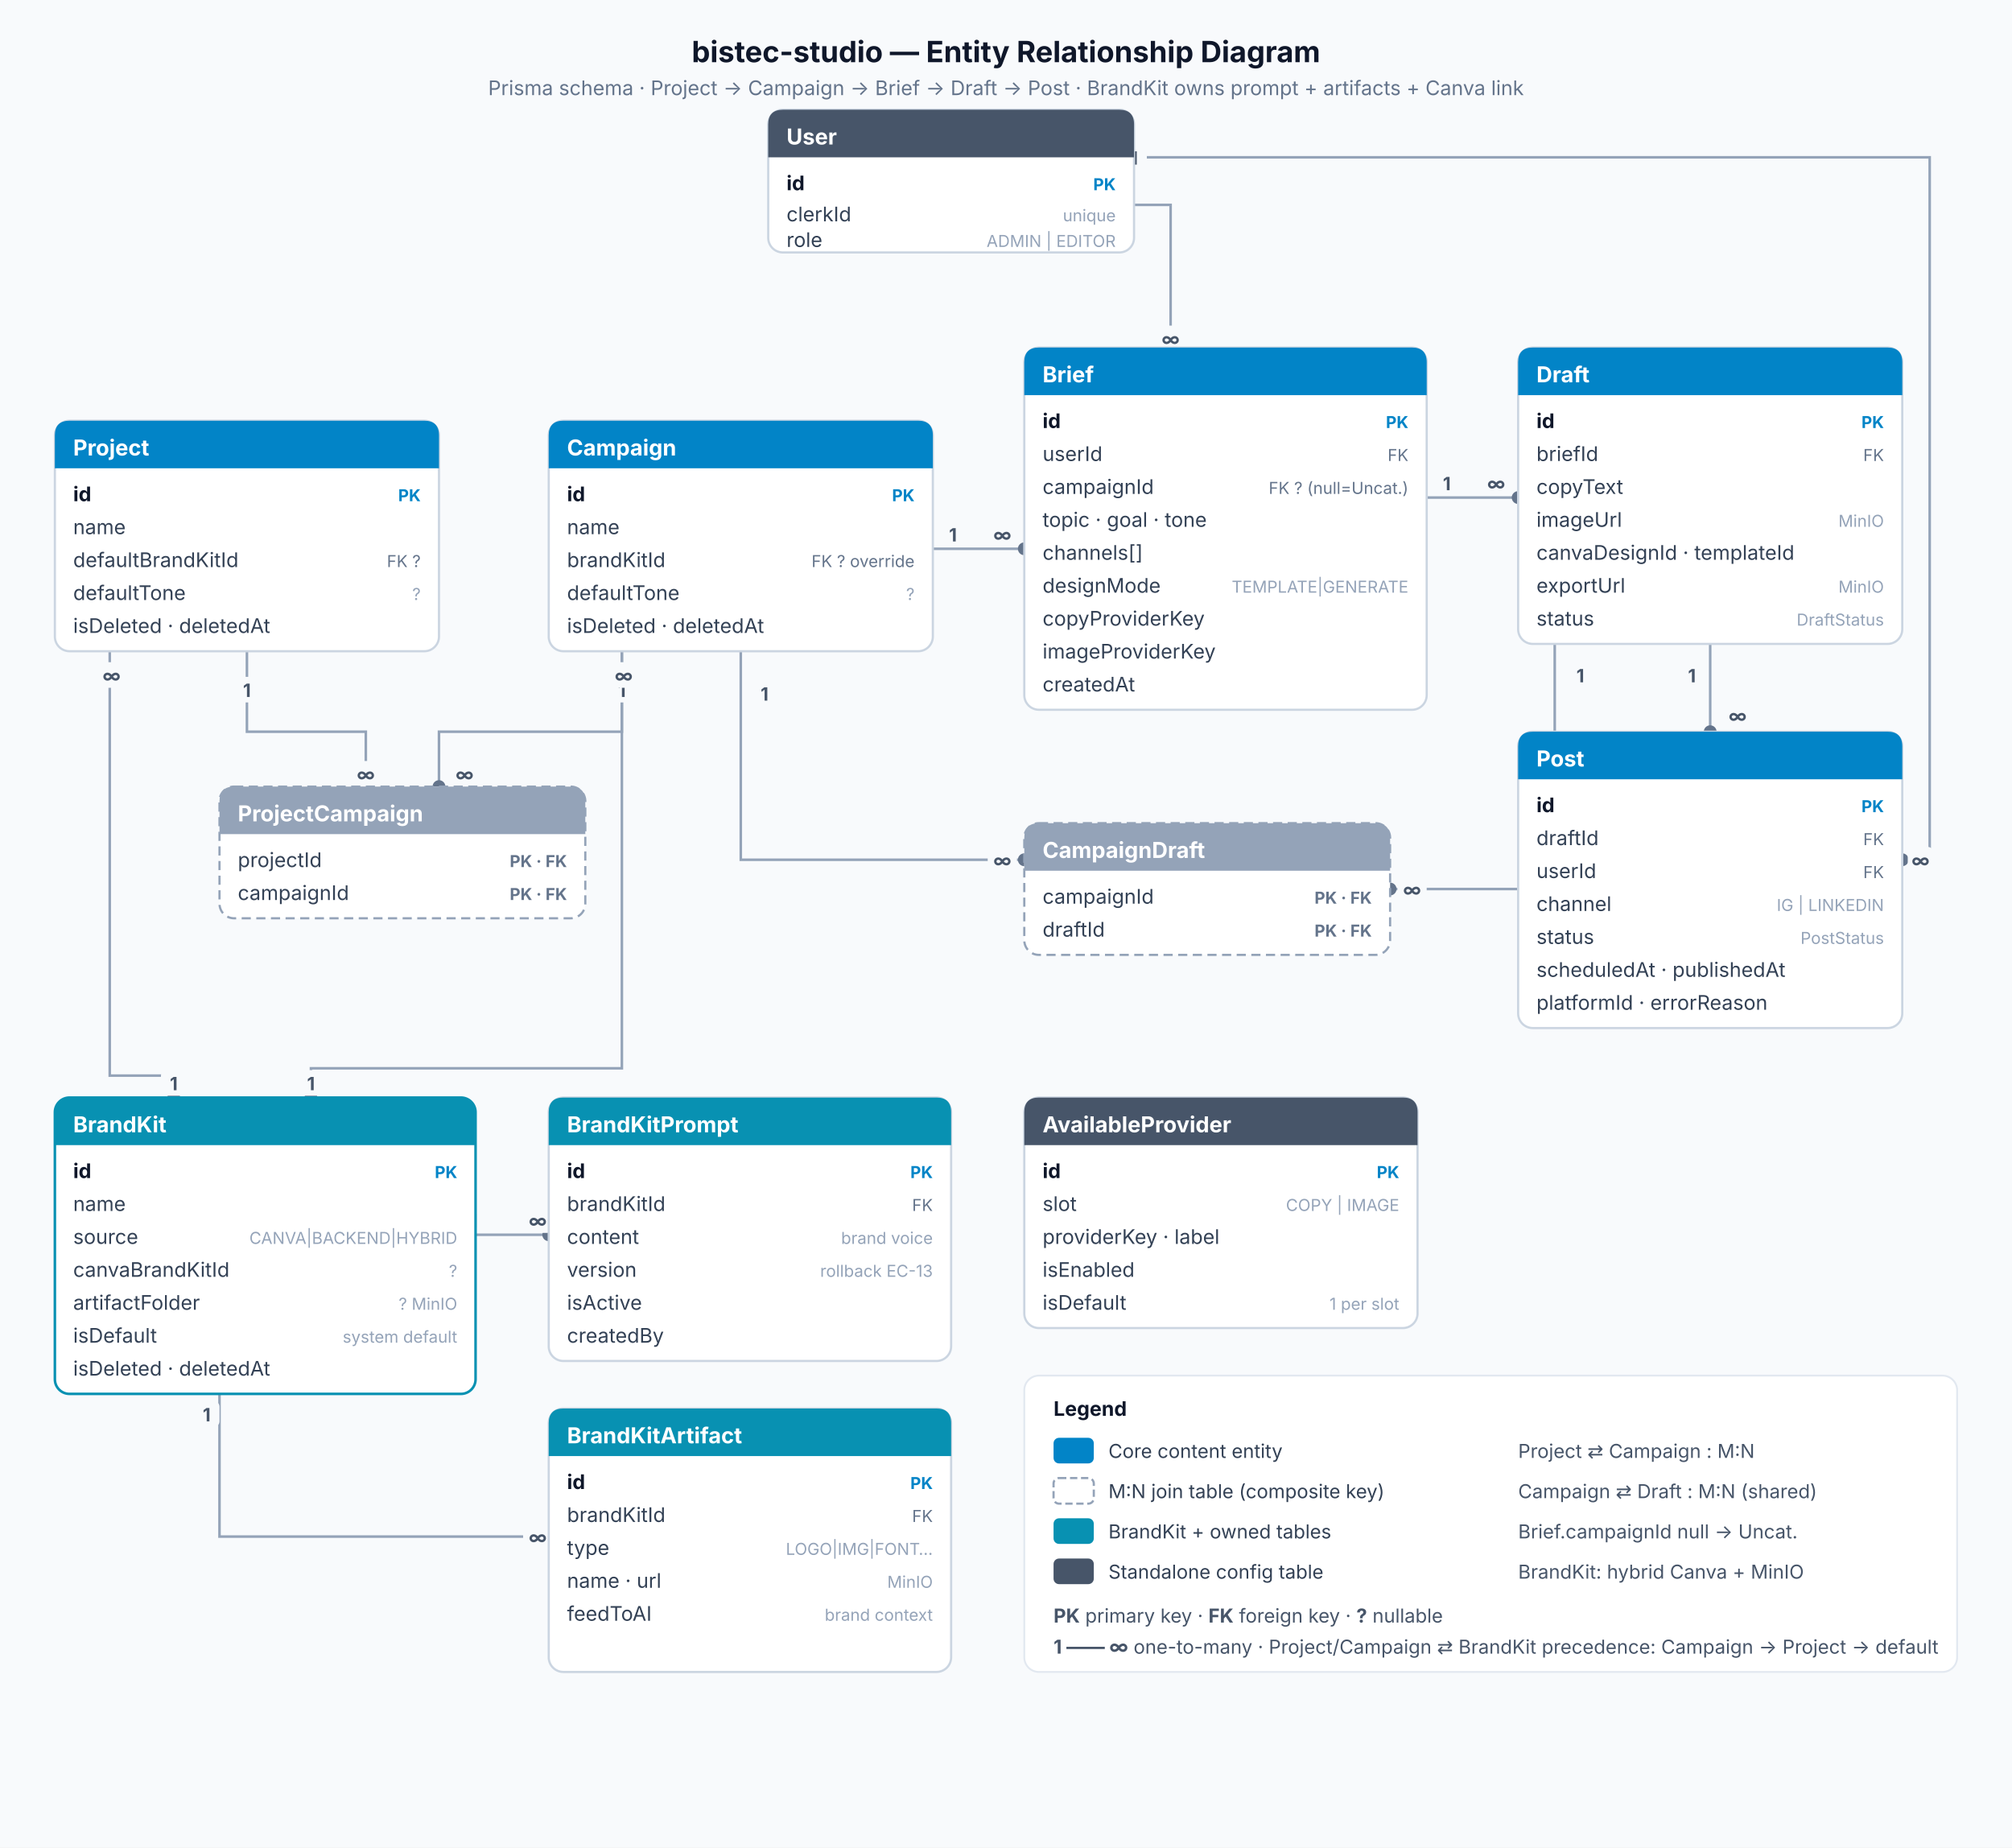
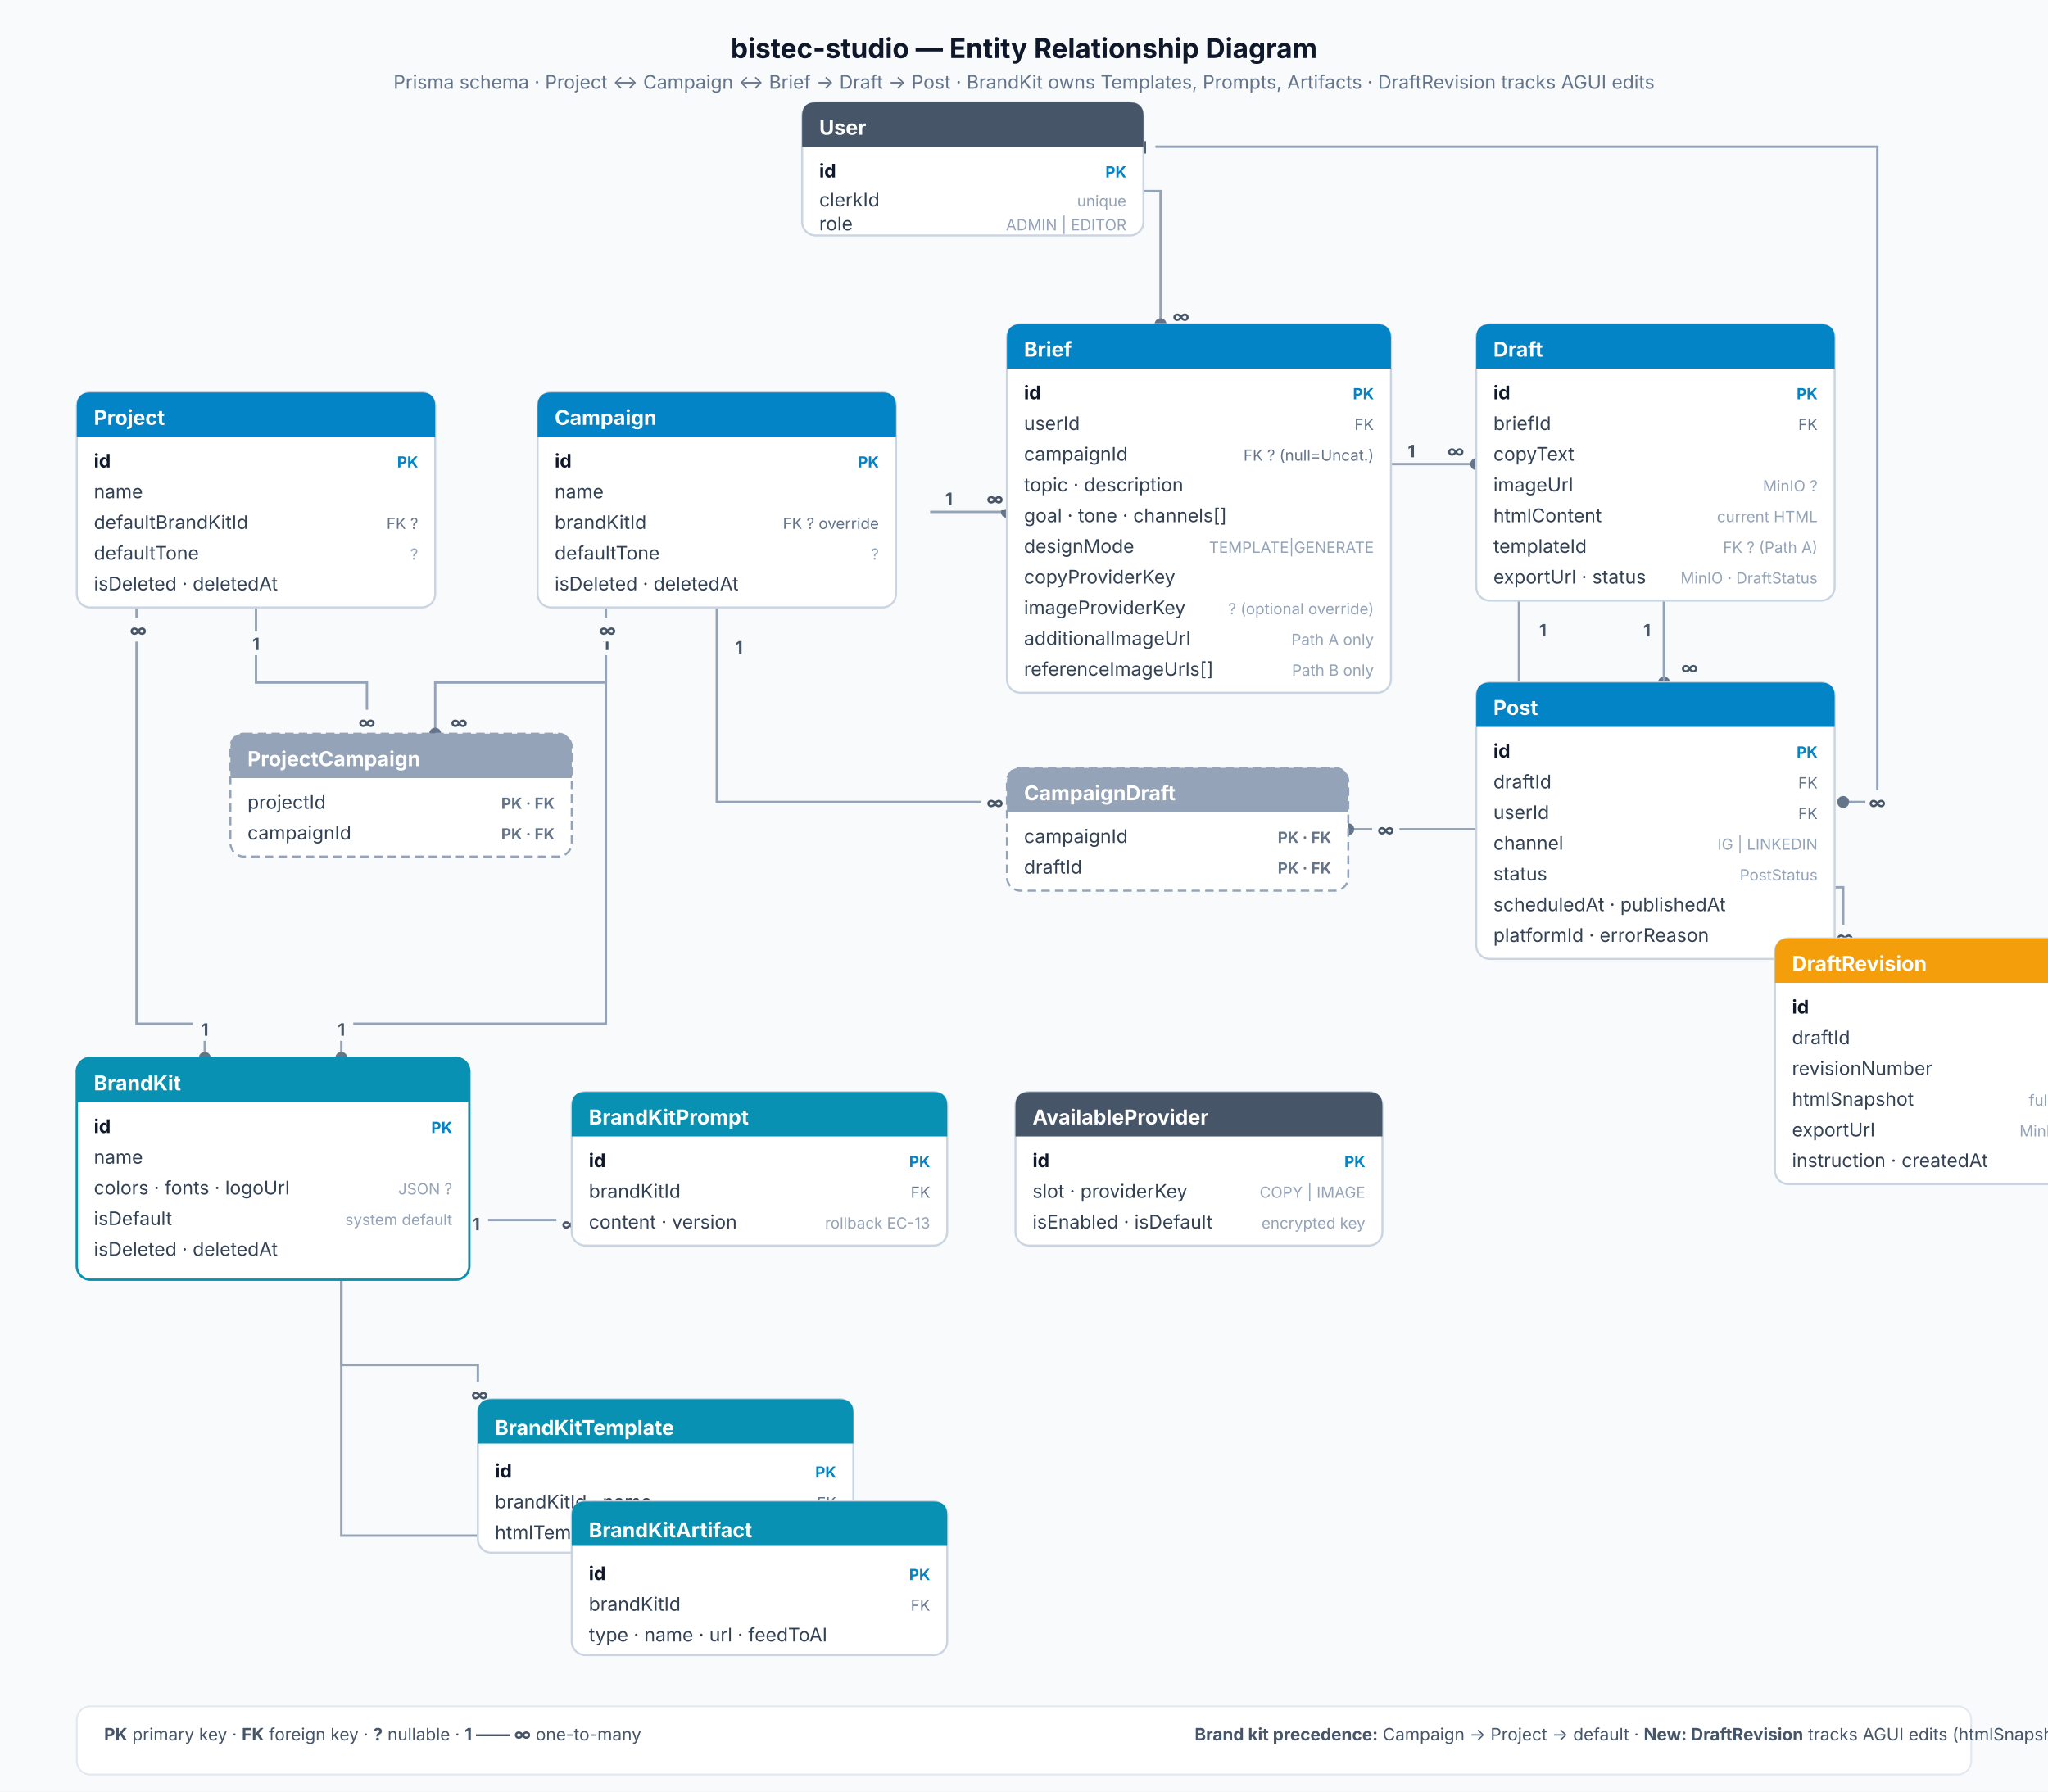
- <svg xmlns="http://www.w3.org/2000/svg" viewBox="0 0 1100 1010" role="img" font-family="Inter, system-ui, -apple-system, sans-serif">
+ <svg xmlns="http://www.w3.org/2000/svg" viewBox="0 0 1200 1050" role="img" font-family="Inter, system-ui, -apple-system, sans-serif">
  <defs>
    <marker id="dot" markerWidth="7" markerHeight="7" refX="3.5" refY="3.5">
      <circle cx="3.5" cy="3.5" r="2.5" fill="#64748b" />
    </marker>
  </defs>
-   <rect width="1100" height="1010" fill="#f8fafc" />
-   <text x="550" y="34" text-anchor="middle" font-size="16" font-weight="700" fill="#0f172a">bistec-studio — Entity Relationship Diagram</text>
-   <text x="550" y="52" text-anchor="middle" font-size="11" fill="#64748b">Prisma schema · Project → Campaign → Brief → Draft → Post · BrandKit owns prompt + artifacts + Canva link</text>
+   <rect width="1200" height="1050" fill="#f8fafc" />
+   <text x="600" y="34" text-anchor="middle" font-size="16" font-weight="700" fill="#0f172a">bistec-studio — Entity Relationship Diagram</text>
+   <text x="600" y="52" text-anchor="middle" font-size="11" fill="#64748b">Prisma schema · Project ↔ Campaign ↔ Brief → Draft → Post · BrandKit owns Templates, Prompts, Artifacts · DraftRevision tracks AGUI edits</text>
  <g stroke="#94a3b8" stroke-width="1.4" fill="none">
-     <path d="M560,112 L640,112 L640,190" marker-end="url(#dot)" />
-     <path d="M620,86 L1055,86 L1055,470 L1040,470" marker-end="url(#dot)" />
-     <path d="M135,356 L135,400 L200,400 L200,430" marker-end="url(#dot)" />
-     <path d="M340,356 L340,400 L240,400 L240,430" marker-end="url(#dot)" />
-     <path d="M510,300 L560,300" marker-end="url(#dot)" />
-     <path d="M780,272 L830,272" marker-end="url(#dot)" />
-     <path d="M935,352 L935,400" marker-end="url(#dot)" />
-     <path d="M405,356 L405,470 L560,470" marker-end="url(#dot)" />
-     <path d="M850,352 L850,486 L760,486" marker-end="url(#dot)" />
-     <path d="M60,356 L60,588 L95,588 L95,600" marker-end="url(#dot)" />
-     <path d="M340,356 L340,584 L170,584 L170,600" marker-end="url(#dot)" />
-     <path d="M260,675 L300,675" marker-end="url(#dot)" />
-     <path d="M120,762 L120,840 L300,840" marker-end="url(#dot)" />
+     <path d="M610,112 L680,112 L680,190" marker-end="url(#dot)" />
+     <path d="M670,86 L1100,86 L1100,470 L1080,470" marker-end="url(#dot)" />
+     <path d="M150,356 L150,400 L215,400 L215,430" marker-end="url(#dot)" />
+     <path d="M355,356 L355,400 L255,400 L255,430" marker-end="url(#dot)" />
+     <path d="M545,300 L590,300" marker-end="url(#dot)" />
+     <path d="M815,272 L865,272" marker-end="url(#dot)" />
+     <path d="M975,352 L975,400" marker-end="url(#dot)" />
+     <path d="M975,352 L975,520 L1080,520 L1080,550" marker-end="url(#dot)" />
+     <path d="M420,356 L420,470 L590,470" marker-end="url(#dot)" />
+     <path d="M890,352 L890,486 L790,486" marker-end="url(#dot)" />
+     <path d="M80,356 L80,600 L120,600 L120,620" marker-end="url(#dot)" />
+     <path d="M355,356 L355,600 L200,600 L200,620" marker-end="url(#dot)" />
+     <path d="M200,740 L200,800 L280,800 L280,820" marker-end="url(#dot)" />
+     <path d="M280,715 L340,715" marker-end="url(#dot)" />
+     <path d="M200,740 L200,900 L340,900" marker-end="url(#dot)" />
  </g>
  <g font-size="10" font-weight="700" fill="#475569" text-anchor="middle">
-     <rect x="551" y="104" width="14" height="14" rx="3" fill="#f8fafc" />
-     <text x="558" y="115">1</text>
-     <rect x="633" y="178" width="14" height="14" rx="3" fill="#f8fafc" />
-     <text x="640" y="189">∞</text>
-     <rect x="613" y="79" width="14" height="14" rx="3" fill="#f8fafc" />
-     <text x="620" y="90">1</text>
-     <rect x="1043" y="463" width="14" height="14" rx="3" fill="#f8fafc" />
-     <text x="1050" y="474">∞</text>
-     <rect x="128" y="370" width="14" height="14" rx="3" fill="#f8fafc" />
-     <text x="135" y="381">1</text>
-     <rect x="333" y="370" width="14" height="14" rx="3" fill="#f8fafc" />
-     <text x="340" y="381">1</text>
-     <rect x="193" y="416" width="14" height="14" rx="3" fill="#f8fafc" />
-     <text x="200" y="427">∞</text>
-     <rect x="247" y="416" width="14" height="14" rx="3" fill="#f8fafc" />
-     <text x="254" y="427">∞</text>
-     <rect x="514" y="285" width="14" height="14" rx="3" fill="#f8fafc" />
-     <text x="521" y="296">1</text>
-     <rect x="540" y="285" width="16" height="14" rx="3" fill="#f8fafc" />
-     <text x="548" y="296">∞</text>
-     <rect x="784" y="257" width="14" height="14" rx="3" fill="#f8fafc" />
-     <text x="791" y="268">1</text>
-     <rect x="810" y="257" width="16" height="14" rx="3" fill="#f8fafc" />
-     <text x="818" y="268">∞</text>
-     <rect x="918" y="362" width="14" height="14" rx="3" fill="#f8fafc" />
-     <text x="925" y="373">1</text>
-     <rect x="942" y="384" width="16" height="14" rx="3" fill="#f8fafc" />
-     <text x="950" y="395">∞</text>
-     <rect x="411" y="372" width="14" height="14" rx="3" fill="#f8fafc" />
-     <text x="418" y="383">1</text>
-     <rect x="540" y="463" width="16" height="14" rx="3" fill="#f8fafc" />
-     <text x="548" y="474">∞</text>
-     <rect x="857" y="362" width="14" height="14" rx="3" fill="#f8fafc" />
-     <text x="864" y="373">1</text>
-     <rect x="764" y="479" width="16" height="14" rx="3" fill="#f8fafc" />
-     <text x="772" y="490">∞</text>
-     <rect x="53" y="362" width="16" height="14" rx="3" fill="#f8fafc" />
-     <text x="61" y="373">∞</text>
-     <rect x="88" y="585" width="14" height="14" rx="3" fill="#f8fafc" />
-     <text x="95" y="596">1</text>
-     <rect x="333" y="362" width="16" height="14" rx="3" fill="#f8fafc" />
-     <text x="341" y="373">∞</text>
-     <rect x="163" y="585" width="14" height="14" rx="3" fill="#f8fafc" />
-     <text x="170" y="596">1</text>
-     <rect x="252" y="660" width="14" height="14" rx="3" fill="#f8fafc" />
-     <text x="259" y="671">1</text>
-     <rect x="286" y="660" width="16" height="14" rx="3" fill="#f8fafc" />
-     <text x="294" y="671">∞</text>
-     <rect x="106" y="766" width="14" height="14" rx="3" fill="#f8fafc" />
-     <text x="113" y="777">1</text>
-     <rect x="286" y="833" width="16" height="14" rx="3" fill="#f8fafc" />
-     <text x="294" y="844">∞</text>
-   </g>
-   <g>
-     <rect x="420" y="60" width="200" height="78" rx="8" fill="#fff" stroke="#cbd5e1" stroke-width="1.2" />
-     <path d="M420,68 Q420,60 428,60 L612,60 Q620,60 620,68 L620,86 L420,86 Z" fill="#475569" />
-     <text x="430" y="79" font-size="12" font-weight="700" fill="#fff">User</text>
-     <text x="430" y="104" font-size="11" font-weight="700" fill="#0f172a">id</text>
-     <text x="610" y="104" text-anchor="end" font-size="9" font-weight="700" fill="#0284c7">PK</text>
-     <text x="430" y="121" font-size="11" fill="#334155">clerkId</text>
-     <text x="610" y="121" text-anchor="end" font-size="9" fill="#94a3b8">unique</text>
-     <text x="430" y="135" font-size="11" fill="#334155">role</text>
-     <text x="610" y="135" text-anchor="end" font-size="9" fill="#94a3b8">ADMIN | EDITOR</text>
-   </g>
-   <g>
-     <rect x="30" y="230" width="210" height="126" rx="8" fill="#fff" stroke="#cbd5e1" stroke-width="1.2" />
-     <path d="M30,238 Q30,230 38,230 L232,230 Q240,230 240,238 L240,256 L30,256 Z" fill="#0284c7" />
-     <text x="40" y="249" font-size="12" font-weight="700" fill="#fff">Project</text>
-     <text x="40" y="274" font-size="11" font-weight="700" fill="#0f172a">id</text>
-     <text x="230" y="274" text-anchor="end" font-size="9" font-weight="700" fill="#0284c7">PK</text>
-     <text x="40" y="292" font-size="11" fill="#334155">name</text>
-     <text x="40" y="310" font-size="11" fill="#334155">defaultBrandKitId</text>
-     <text x="230" y="310" text-anchor="end" font-size="9" fill="#64748b">FK ?</text>
-     <text x="40" y="328" font-size="11" fill="#334155">defaultTone</text>
-     <text x="230" y="328" text-anchor="end" font-size="9" fill="#94a3b8">?</text>
-     <text x="40" y="346" font-size="11" fill="#334155">isDeleted · deletedAt</text>
-   </g>
-   <g>
-     <rect x="300" y="230" width="210" height="126" rx="8" fill="#fff" stroke="#cbd5e1" stroke-width="1.2" />
-     <path d="M300,238 Q300,230 308,230 L502,230 Q510,230 510,238 L510,256 L300,256 Z" fill="#0284c7" />
-     <text x="310" y="249" font-size="12" font-weight="700" fill="#fff">Campaign</text>
-     <text x="310" y="274" font-size="11" font-weight="700" fill="#0f172a">id</text>
-     <text x="500" y="274" text-anchor="end" font-size="9" font-weight="700" fill="#0284c7">PK</text>
-     <text x="310" y="292" font-size="11" fill="#334155">name</text>
-     <text x="310" y="310" font-size="11" fill="#334155">brandKitId</text>
-     <text x="500" y="310" text-anchor="end" font-size="9" fill="#64748b">FK ? override</text>
-     <text x="310" y="328" font-size="11" fill="#334155">defaultTone</text>
-     <text x="500" y="328" text-anchor="end" font-size="9" fill="#94a3b8">?</text>
-     <text x="310" y="346" font-size="11" fill="#334155">isDeleted · deletedAt</text>
-   </g>
-   <g>
-     <rect x="560" y="190" width="220" height="198" rx="8" fill="#fff" stroke="#cbd5e1" stroke-width="1.2" />
-     <path d="M560,198 Q560,190 568,190 L772,190 Q780,190 780,198 L780,216 L560,216 Z" fill="#0284c7" />
-     <text x="570" y="209" font-size="12" font-weight="700" fill="#fff">Brief</text>
-     <text x="570" y="234" font-size="11" font-weight="700" fill="#0f172a">id</text>
-     <text x="770" y="234" text-anchor="end" font-size="9" font-weight="700" fill="#0284c7">PK</text>
-     <text x="570" y="252" font-size="11" fill="#334155">userId</text>
-     <text x="770" y="252" text-anchor="end" font-size="9" fill="#64748b">FK</text>
-     <text x="570" y="270" font-size="11" fill="#334155">campaignId</text>
-     <text x="770" y="270" text-anchor="end" font-size="9" fill="#64748b">FK ? (null=Uncat.)</text>
-     <text x="570" y="288" font-size="11" fill="#334155">topic · goal · tone</text>
-     <text x="570" y="306" font-size="11" fill="#334155">channels[]</text>
-     <text x="570" y="324" font-size="11" fill="#334155">designMode</text>
-     <text x="770" y="324" text-anchor="end" font-size="9" fill="#94a3b8">TEMPLATE|GENERATE</text>
-     <text x="570" y="342" font-size="11" fill="#334155">copyProviderKey</text>
-     <text x="570" y="360" font-size="11" fill="#334155">imageProviderKey</text>
-     <text x="570" y="378" font-size="11" fill="#334155">createdAt</text>
-   </g>
-   <g>
-     <rect x="830" y="190" width="210" height="162" rx="8" fill="#fff" stroke="#cbd5e1" stroke-width="1.2" />
-     <path d="M830,198 Q830,190 838,190 L1032,190 Q1040,190 1040,198 L1040,216 L830,216 Z" fill="#0284c7" />
-     <text x="840" y="209" font-size="12" font-weight="700" fill="#fff">Draft</text>
-     <text x="840" y="234" font-size="11" font-weight="700" fill="#0f172a">id</text>
-     <text x="1030" y="234" text-anchor="end" font-size="9" font-weight="700" fill="#0284c7">PK</text>
-     <text x="840" y="252" font-size="11" fill="#334155">briefId</text>
-     <text x="1030" y="252" text-anchor="end" font-size="9" fill="#64748b">FK</text>
-     <text x="840" y="270" font-size="11" fill="#334155">copyText</text>
-     <text x="840" y="288" font-size="11" fill="#334155">imageUrl</text>
-     <text x="1030" y="288" text-anchor="end" font-size="9" fill="#94a3b8">MinIO</text>
-     <text x="840" y="306" font-size="11" fill="#334155">canvaDesignId · templateId</text>
-     <text x="840" y="324" font-size="11" fill="#334155">exportUrl</text>
-     <text x="1030" y="324" text-anchor="end" font-size="9" fill="#94a3b8">MinIO</text>
-     <text x="840" y="342" font-size="11" fill="#334155">status</text>
-     <text x="1030" y="342" text-anchor="end" font-size="9" fill="#94a3b8">DraftStatus</text>
-   </g>
-   <g>
-     <rect x="830" y="400" width="210" height="162" rx="8" fill="#fff" stroke="#cbd5e1" stroke-width="1.2" />
-     <path d="M830,408 Q830,400 838,400 L1032,400 Q1040,400 1040,408 L1040,426 L830,426 Z" fill="#0284c7" />
-     <text x="840" y="419" font-size="12" font-weight="700" fill="#fff">Post</text>
-     <text x="840" y="444" font-size="11" font-weight="700" fill="#0f172a">id</text>
-     <text x="1030" y="444" text-anchor="end" font-size="9" font-weight="700" fill="#0284c7">PK</text>
-     <text x="840" y="462" font-size="11" fill="#334155">draftId</text>
-     <text x="1030" y="462" text-anchor="end" font-size="9" fill="#64748b">FK</text>
-     <text x="840" y="480" font-size="11" fill="#334155">userId</text>
-     <text x="1030" y="480" text-anchor="end" font-size="9" fill="#64748b">FK</text>
-     <text x="840" y="498" font-size="11" fill="#334155">channel</text>
-     <text x="1030" y="498" text-anchor="end" font-size="9" fill="#94a3b8">IG | LINKEDIN</text>
-     <text x="840" y="516" font-size="11" fill="#334155">status</text>
-     <text x="1030" y="516" text-anchor="end" font-size="9" fill="#94a3b8">PostStatus</text>
-     <text x="840" y="534" font-size="11" fill="#334155">scheduledAt · publishedAt</text>
-     <text x="840" y="552" font-size="11" fill="#334155">platformId · errorReason</text>
-   </g>
-   <g>
-     <rect x="120" y="430" width="200" height="72" rx="8" fill="#fff" stroke="#94a3b8" stroke-width="1.2" stroke-dasharray="5,3" />
-     <path d="M120,438 Q120,430 128,430 L312,430 Q320,430 320,438 L320,456 L120,456 Z" fill="#94a3b8" />
-     <text x="130" y="449" font-size="12" font-weight="700" fill="#fff">ProjectCampaign</text>
-     <text x="130" y="474" font-size="11" fill="#334155">projectId</text>
-     <text x="310" y="474" text-anchor="end" font-size="9" font-weight="700" fill="#64748b">PK · FK</text>
-     <text x="130" y="492" font-size="11" fill="#334155">campaignId</text>
-     <text x="310" y="492" text-anchor="end" font-size="9" font-weight="700" fill="#64748b">PK · FK</text>
-   </g>
-   <g>
-     <rect x="560" y="450" width="200" height="72" rx="8" fill="#fff" stroke="#94a3b8" stroke-width="1.2" stroke-dasharray="5,3" />
-     <path d="M560,458 Q560,450 568,450 L752,450 Q760,450 760,458 L760,476 L560,476 Z" fill="#94a3b8" />
-     <text x="570" y="469" font-size="12" font-weight="700" fill="#fff">CampaignDraft</text>
-     <text x="570" y="494" font-size="11" fill="#334155">campaignId</text>
-     <text x="750" y="494" text-anchor="end" font-size="9" font-weight="700" fill="#64748b">PK · FK</text>
-     <text x="570" y="512" font-size="11" fill="#334155">draftId</text>
-     <text x="750" y="512" text-anchor="end" font-size="9" font-weight="700" fill="#64748b">PK · FK</text>
-   </g>
-   <g>
-     <rect x="30" y="600" width="230" height="162" rx="8" fill="#fff" stroke="#0891b2" stroke-width="1.4" />
-     <path d="M30,608 Q30,600 38,600 L252,600 Q260,600 260,608 L260,626 L30,626 Z" fill="#0891b2" />
-     <text x="40" y="619" font-size="12" font-weight="700" fill="#fff">BrandKit</text>
-     <text x="40" y="644" font-size="11" font-weight="700" fill="#0f172a">id</text>
-     <text x="250" y="644" text-anchor="end" font-size="9" font-weight="700" fill="#0284c7">PK</text>
-     <text x="40" y="662" font-size="11" fill="#334155">name</text>
-     <text x="40" y="680" font-size="11" fill="#334155">source</text>
-     <text x="250" y="680" text-anchor="end" font-size="9" fill="#94a3b8">CANVA|BACKEND|HYBRID</text>
-     <text x="40" y="698" font-size="11" fill="#334155">canvaBrandKitId</text>
-     <text x="250" y="698" text-anchor="end" font-size="9" fill="#94a3b8">?</text>
-     <text x="40" y="716" font-size="11" fill="#334155">artifactFolder</text>
-     <text x="250" y="716" text-anchor="end" font-size="9" fill="#94a3b8">? MinIO</text>
-     <text x="40" y="734" font-size="11" fill="#334155">isDefault</text>
-     <text x="250" y="734" text-anchor="end" font-size="9" fill="#94a3b8">system default</text>
-     <text x="40" y="752" font-size="11" fill="#334155">isDeleted · deletedAt</text>
-   </g>
-   <g>
-     <rect x="300" y="600" width="220" height="144" rx="8" fill="#fff" stroke="#cbd5e1" stroke-width="1.2" />
-     <path d="M300,608 Q300,600 308,600 L512,600 Q520,600 520,608 L520,626 L300,626 Z" fill="#0891b2" />
-     <text x="310" y="619" font-size="12" font-weight="700" fill="#fff">BrandKitPrompt</text>
-     <text x="310" y="644" font-size="11" font-weight="700" fill="#0f172a">id</text>
-     <text x="510" y="644" text-anchor="end" font-size="9" font-weight="700" fill="#0284c7">PK</text>
-     <text x="310" y="662" font-size="11" fill="#334155">brandKitId</text>
-     <text x="510" y="662" text-anchor="end" font-size="9" fill="#64748b">FK</text>
-     <text x="310" y="680" font-size="11" fill="#334155">content</text>
-     <text x="510" y="680" text-anchor="end" font-size="9" fill="#94a3b8">brand voice</text>
-     <text x="310" y="698" font-size="11" fill="#334155">version</text>
-     <text x="510" y="698" text-anchor="end" font-size="9" fill="#94a3b8">rollback EC-13</text>
-     <text x="310" y="716" font-size="11" fill="#334155">isActive</text>
-     <text x="310" y="734" font-size="11" fill="#334155">createdBy</text>
-   </g>
-   <g>
-     <rect x="300" y="770" width="220" height="144" rx="8" fill="#fff" stroke="#cbd5e1" stroke-width="1.2" />
-     <path d="M300,778 Q300,770 308,770 L512,770 Q520,770 520,778 L520,796 L300,796 Z" fill="#0891b2" />
-     <text x="310" y="789" font-size="12" font-weight="700" fill="#fff">BrandKitArtifact</text>
-     <text x="310" y="814" font-size="11" font-weight="700" fill="#0f172a">id</text>
-     <text x="510" y="814" text-anchor="end" font-size="9" font-weight="700" fill="#0284c7">PK</text>
-     <text x="310" y="832" font-size="11" fill="#334155">brandKitId</text>
-     <text x="510" y="832" text-anchor="end" font-size="9" fill="#64748b">FK</text>
-     <text x="310" y="850" font-size="11" fill="#334155">type</text>
-     <text x="510" y="850" text-anchor="end" font-size="9" fill="#94a3b8">LOGO|IMG|FONT…</text>
-     <text x="310" y="868" font-size="11" fill="#334155">name · url</text>
-     <text x="510" y="868" text-anchor="end" font-size="9" fill="#94a3b8">MinIO</text>
-     <text x="310" y="886" font-size="11" fill="#334155">feedToAI</text>
-     <text x="510" y="886" text-anchor="end" font-size="9" fill="#94a3b8">brand context</text>
-   </g>
-   <g>
-     <rect x="560" y="600" width="215" height="126" rx="8" fill="#fff" stroke="#cbd5e1" stroke-width="1.2" />
-     <path d="M560,608 Q560,600 568,600 L767,600 Q775,600 775,608 L775,626 L560,626 Z" fill="#475569" />
-     <text x="570" y="619" font-size="12" font-weight="700" fill="#fff">AvailableProvider</text>
-     <text x="570" y="644" font-size="11" font-weight="700" fill="#0f172a">id</text>
-     <text x="765" y="644" text-anchor="end" font-size="9" font-weight="700" fill="#0284c7">PK</text>
-     <text x="570" y="662" font-size="11" fill="#334155">slot</text>
-     <text x="765" y="662" text-anchor="end" font-size="9" fill="#94a3b8">COPY | IMAGE</text>
-     <text x="570" y="680" font-size="11" fill="#334155">providerKey · label</text>
-     <text x="570" y="698" font-size="11" fill="#334155">isEnabled</text>
-     <text x="570" y="716" font-size="11" fill="#334155">isDefault</text>
-     <text x="765" y="716" text-anchor="end" font-size="9" fill="#94a3b8">1 per slot</text>
-   </g>
-   <g>
-     <rect x="560" y="752" width="510" height="162" rx="8" fill="#fff" stroke="#e2e8f0" stroke-width="1" />
-     <text x="576" y="774" font-size="11" font-weight="700" fill="#0f172a">Legend</text>
-     <rect x="576" y="786" width="22" height="14" rx="3" fill="#0284c7" />
-     <text x="606" y="797" font-size="10.5" fill="#334155">Core content entity</text>
-     <rect x="576" y="808" width="22" height="14" rx="3" fill="#fff" stroke="#94a3b8" stroke-width="1.2" stroke-dasharray="4,2" />
-     <text x="606" y="819" font-size="10.5" fill="#334155">M:N join table (composite key)</text>
-     <rect x="576" y="830" width="22" height="14" rx="3" fill="#0891b2" />
-     <text x="606" y="841" font-size="10.5" fill="#334155">BrandKit + owned tables</text>
-     <rect x="576" y="852" width="22" height="14" rx="3" fill="#475569" />
-     <text x="606" y="863" font-size="10.5" fill="#334155">Standalone config table</text>
-     <text x="576" y="887" font-size="10.5" fill="#475569">
-       <tspan font-weight="700">PK</tspan> primary key · <tspan font-weight="700">FK</tspan> foreign key · <tspan font-weight="700">?</tspan> nullable</text>
-     <text x="576" y="904" font-size="10.5" fill="#475569">
-       <tspan font-weight="700">1 —— ∞</tspan> one-to-many · Project/Campaign ⇄ BrandKit precedence: Campaign → Project → default</text>
-     <text x="830" y="797" font-size="10.5" fill="#475569">Project ⇄ Campaign : M:N</text>
-     <text x="830" y="819" font-size="10.5" fill="#475569">Campaign ⇄ Draft : M:N (shared)</text>
-     <text x="830" y="841" font-size="10.5" fill="#475569">Brief.campaignId null → Uncat.</text>
-     <text x="830" y="863" font-size="10.5" fill="#475569">BrandKit: hybrid Canva + MinIO</text>
+     <rect x="603" y="104" width="14" height="14" rx="3" fill="#f8fafc" />
+     <text x="610" y="115">1</text>
+     <rect x="685" y="178" width="14" height="14" rx="3" fill="#f8fafc" />
+     <text x="692" y="189">∞</text>
+     <rect x="663" y="79" width="14" height="14" rx="3" fill="#f8fafc" />
+     <text x="670" y="90">1</text>
+     <rect x="1093" y="463" width="14" height="14" rx="3" fill="#f8fafc" />
+     <text x="1100" y="474">∞</text>
+     <rect x="143" y="370" width="14" height="14" rx="3" fill="#f8fafc" />
+     <text x="150" y="381">1</text>
+     <rect x="348" y="370" width="14" height="14" rx="3" fill="#f8fafc" />
+     <text x="355" y="381">1</text>
+     <rect x="208" y="416" width="14" height="14" rx="3" fill="#f8fafc" />
+     <text x="215" y="427">∞</text>
+     <rect x="262" y="416" width="14" height="14" rx="3" fill="#f8fafc" />
+     <text x="269" y="427">∞</text>
+     <rect x="549" y="285" width="14" height="14" rx="3" fill="#f8fafc" />
+     <text x="556" y="296">1</text>
+     <rect x="575" y="285" width="16" height="14" rx="3" fill="#f8fafc" />
+     <text x="583" y="296">∞</text>
+     <rect x="820" y="257" width="14" height="14" rx="3" fill="#f8fafc" />
+     <text x="827" y="268">1</text>
+     <rect x="845" y="257" width="16" height="14" rx="3" fill="#f8fafc" />
+     <text x="853" y="268">∞</text>
+     <rect x="958" y="362" width="14" height="14" rx="3" fill="#f8fafc" />
+     <text x="965" y="373">1</text>
+     <rect x="982" y="384" width="16" height="14" rx="3" fill="#f8fafc" />
+     <text x="990" y="395">∞</text>
+     <rect x="426" y="372" width="14" height="14" rx="3" fill="#f8fafc" />
+     <text x="433" y="383">1</text>
+     <rect x="575" y="463" width="16" height="14" rx="3" fill="#f8fafc" />
+     <text x="583" y="474">∞</text>
+     <rect x="897" y="362" width="14" height="14" rx="3" fill="#f8fafc" />
+     <text x="904" y="373">1</text>
+     <rect x="804" y="479" width="16" height="14" rx="3" fill="#f8fafc" />
+     <text x="812" y="490">∞</text>
+     <rect x="968" y="484" width="14" height="14" rx="3" fill="#f8fafc" />
+     <text x="975" y="495">1</text>
+     <rect x="1073" y="542" width="16" height="14" rx="3" fill="#f8fafc" />
+     <text x="1081" y="553">∞</text>
+     <rect x="73" y="362" width="16" height="14" rx="3" fill="#f8fafc" />
+     <text x="81" y="373">∞</text>
+     <rect x="113" y="596" width="14" height="14" rx="3" fill="#f8fafc" />
+     <text x="120" y="607">1</text>
+     <rect x="348" y="362" width="16" height="14" rx="3" fill="#f8fafc" />
+     <text x="356" y="373">∞</text>
+     <rect x="193" y="596" width="14" height="14" rx="3" fill="#f8fafc" />
+     <text x="200" y="607">1</text>
+     <rect x="193" y="735" width="14" height="14" rx="3" fill="#f8fafc" />
+     <text x="200" y="746">1</text>
+     <rect x="273" y="810" width="16" height="14" rx="3" fill="#f8fafc" />
+     <text x="281" y="821">∞</text>
+     <rect x="272" y="710" width="14" height="14" rx="3" fill="#f8fafc" />
+     <text x="279" y="721">1</text>
+     <rect x="326" y="710" width="16" height="14" rx="3" fill="#f8fafc" />
+     <text x="334" y="721">∞</text>
+     <rect x="193" y="735" width="14" height="14" rx="3" fill="#f8fafc" />
+     <text x="200" y="746">1</text>
+     <rect x="326" y="890" width="16" height="14" rx="3" fill="#f8fafc" />
+     <text x="334" y="901">∞</text>
+   </g>
+   <g>
+     <rect x="470" y="60" width="200" height="78" rx="8" fill="#fff" stroke="#cbd5e1" stroke-width="1.2" />
+     <path d="M470,68 Q470,60 478,60 L662,60 Q670,60 670,68 L670,86 L470,86 Z" fill="#475569" />
+     <text x="480" y="79" font-size="12" font-weight="700" fill="#fff">User</text>
+     <text x="480" y="104" font-size="11" font-weight="700" fill="#0f172a">id</text>
+     <text x="660" y="104" text-anchor="end" font-size="9" font-weight="700" fill="#0284c7">PK</text>
+     <text x="480" y="121" font-size="11" fill="#334155">clerkId</text>
+     <text x="660" y="121" text-anchor="end" font-size="9" fill="#94a3b8">unique</text>
+     <text x="480" y="135" font-size="11" fill="#334155">role</text>
+     <text x="660" y="135" text-anchor="end" font-size="9" fill="#94a3b8">ADMIN | EDITOR</text>
+   </g>
+   <g>
+     <rect x="45" y="230" width="210" height="126" rx="8" fill="#fff" stroke="#cbd5e1" stroke-width="1.2" />
+     <path d="M45,238 Q45,230 53,230 L247,230 Q255,230 255,238 L255,256 L45,256 Z" fill="#0284c7" />
+     <text x="55" y="249" font-size="12" font-weight="700" fill="#fff">Project</text>
+     <text x="55" y="274" font-size="11" font-weight="700" fill="#0f172a">id</text>
+     <text x="245" y="274" text-anchor="end" font-size="9" font-weight="700" fill="#0284c7">PK</text>
+     <text x="55" y="292" font-size="11" fill="#334155">name</text>
+     <text x="55" y="310" font-size="11" fill="#334155">defaultBrandKitId</text>
+     <text x="245" y="310" text-anchor="end" font-size="9" fill="#64748b">FK ?</text>
+     <text x="55" y="328" font-size="11" fill="#334155">defaultTone</text>
+     <text x="245" y="328" text-anchor="end" font-size="9" fill="#94a3b8">?</text>
+     <text x="55" y="346" font-size="11" fill="#334155">isDeleted · deletedAt</text>
+   </g>
+   <g>
+     <rect x="315" y="230" width="210" height="126" rx="8" fill="#fff" stroke="#cbd5e1" stroke-width="1.2" />
+     <path d="M315,238 Q315,230 323,230 L517,230 Q525,230 525,238 L525,256 L315,256 Z" fill="#0284c7" />
+     <text x="325" y="249" font-size="12" font-weight="700" fill="#fff">Campaign</text>
+     <text x="325" y="274" font-size="11" font-weight="700" fill="#0f172a">id</text>
+     <text x="515" y="274" text-anchor="end" font-size="9" font-weight="700" fill="#0284c7">PK</text>
+     <text x="325" y="292" font-size="11" fill="#334155">name</text>
+     <text x="325" y="310" font-size="11" fill="#334155">brandKitId</text>
+     <text x="515" y="310" text-anchor="end" font-size="9" fill="#64748b">FK ? override</text>
+     <text x="325" y="328" font-size="11" fill="#334155">defaultTone</text>
+     <text x="515" y="328" text-anchor="end" font-size="9" fill="#94a3b8">?</text>
+     <text x="325" y="346" font-size="11" fill="#334155">isDeleted · deletedAt</text>
+   </g>
+   <g>
+     <rect x="590" y="190" width="225" height="216" rx="8" fill="#fff" stroke="#cbd5e1" stroke-width="1.2" />
+     <path d="M590,198 Q590,190 598,190 L807,190 Q815,190 815,198 L815,216 L590,216 Z" fill="#0284c7" />
+     <text x="600" y="209" font-size="12" font-weight="700" fill="#fff">Brief</text>
+     <text x="600" y="234" font-size="11" font-weight="700" fill="#0f172a">id</text>
+     <text x="805" y="234" text-anchor="end" font-size="9" font-weight="700" fill="#0284c7">PK</text>
+     <text x="600" y="252" font-size="11" fill="#334155">userId</text>
+     <text x="805" y="252" text-anchor="end" font-size="9" fill="#64748b">FK</text>
+     <text x="600" y="270" font-size="11" fill="#334155">campaignId</text>
+     <text x="805" y="270" text-anchor="end" font-size="9" fill="#64748b">FK ? (null=Uncat.)</text>
+     <text x="600" y="288" font-size="11" fill="#334155">topic · description</text>
+     <text x="600" y="306" font-size="11" fill="#334155">goal · tone · channels[]</text>
+     <text x="600" y="324" font-size="11" fill="#334155">designMode</text>
+     <text x="805" y="324" text-anchor="end" font-size="9" fill="#94a3b8">TEMPLATE|GENERATE</text>
+     <text x="600" y="342" font-size="11" fill="#334155">copyProviderKey</text>
+     <text x="600" y="360" font-size="11" fill="#334155">imageProviderKey</text>
+     <text x="805" y="360" text-anchor="end" font-size="9" fill="#94a3b8">? (optional override)</text>
+     <text x="600" y="378" font-size="11" fill="#334155">additionalImageUrl</text>
+     <text x="805" y="378" text-anchor="end" font-size="9" fill="#94a3b8">Path A only</text>
+     <text x="600" y="396" font-size="11" fill="#334155">referenceImageUrls[]</text>
+     <text x="805" y="396" text-anchor="end" font-size="9" fill="#94a3b8">Path B only</text>
+   </g>
+   <g>
+     <rect x="865" y="190" width="210" height="162" rx="8" fill="#fff" stroke="#cbd5e1" stroke-width="1.2" />
+     <path d="M865,198 Q865,190 873,190 L1067,190 Q1075,190 1075,198 L1075,216 L865,216 Z" fill="#0284c7" />
+     <text x="875" y="209" font-size="12" font-weight="700" fill="#fff">Draft</text>
+     <text x="875" y="234" font-size="11" font-weight="700" fill="#0f172a">id</text>
+     <text x="1065" y="234" text-anchor="end" font-size="9" font-weight="700" fill="#0284c7">PK</text>
+     <text x="875" y="252" font-size="11" fill="#334155">briefId</text>
+     <text x="1065" y="252" text-anchor="end" font-size="9" fill="#64748b">FK</text>
+     <text x="875" y="270" font-size="11" fill="#334155">copyText</text>
+     <text x="875" y="288" font-size="11" fill="#334155">imageUrl</text>
+     <text x="1065" y="288" text-anchor="end" font-size="9" fill="#94a3b8">MinIO ?</text>
+     <text x="875" y="306" font-size="11" fill="#334155">htmlContent</text>
+     <text x="1065" y="306" text-anchor="end" font-size="9" fill="#94a3b8">current HTML</text>
+     <text x="875" y="324" font-size="11" fill="#334155">templateId</text>
+     <text x="1065" y="324" text-anchor="end" font-size="9" fill="#94a3b8">FK ? (Path A)</text>
+     <text x="875" y="342" font-size="11" fill="#334155">exportUrl · status</text>
+     <text x="1065" y="342" text-anchor="end" font-size="9" fill="#94a3b8">MinIO · DraftStatus</text>
+   </g>
+   <g>
+     <rect x="865" y="400" width="210" height="162" rx="8" fill="#fff" stroke="#cbd5e1" stroke-width="1.2" />
+     <path d="M865,408 Q865,400 873,400 L1067,400 Q1075,400 1075,408 L1075,426 L865,426 Z" fill="#0284c7" />
+     <text x="875" y="419" font-size="12" font-weight="700" fill="#fff">Post</text>
+     <text x="875" y="444" font-size="11" font-weight="700" fill="#0f172a">id</text>
+     <text x="1065" y="444" text-anchor="end" font-size="9" font-weight="700" fill="#0284c7">PK</text>
+     <text x="875" y="462" font-size="11" fill="#334155">draftId</text>
+     <text x="1065" y="462" text-anchor="end" font-size="9" fill="#64748b">FK</text>
+     <text x="875" y="480" font-size="11" fill="#334155">userId</text>
+     <text x="1065" y="480" text-anchor="end" font-size="9" fill="#64748b">FK</text>
+     <text x="875" y="498" font-size="11" fill="#334155">channel</text>
+     <text x="1065" y="498" text-anchor="end" font-size="9" fill="#94a3b8">IG | LINKEDIN</text>
+     <text x="875" y="516" font-size="11" fill="#334155">status</text>
+     <text x="1065" y="516" text-anchor="end" font-size="9" fill="#94a3b8">PostStatus</text>
+     <text x="875" y="534" font-size="11" fill="#334155">scheduledAt · publishedAt</text>
+     <text x="875" y="552" font-size="11" fill="#334155">platformId · errorReason</text>
+   </g>
+   <g>
+     <rect x="1040" y="550" width="210" height="144" rx="8" fill="#fff" stroke="#cbd5e1" stroke-width="1.2" />
+     <path d="M1040,558 Q1040,550 1048,550 L1242,550 Q1250,550 1250,558 L1250,576 L1040,576 Z" fill="#f59e0b" />
+     <text x="1050" y="569" font-size="12" font-weight="700" fill="#fff">DraftRevision</text>
+     <text x="1050" y="594" font-size="11" font-weight="700" fill="#0f172a">id</text>
+     <text x="1230" y="594" text-anchor="end" font-size="9" font-weight="700" fill="#0284c7">PK</text>
+     <text x="1050" y="612" font-size="11" fill="#334155">draftId</text>
+     <text x="1230" y="612" text-anchor="end" font-size="9" fill="#64748b">FK</text>
+     <text x="1050" y="630" font-size="11" fill="#334155">revisionNumber</text>
+     <text x="1050" y="648" font-size="11" fill="#334155">htmlSnapshot</text>
+     <text x="1230" y="648" text-anchor="end" font-size="9" fill="#94a3b8">full HTML</text>
+     <text x="1050" y="666" font-size="11" fill="#334155">exportUrl</text>
+     <text x="1230" y="666" text-anchor="end" font-size="9" fill="#94a3b8">MinIO PNG</text>
+     <text x="1050" y="684" font-size="11" fill="#334155">instruction · createdAt</text>
+   </g>
+   <g>
+     <rect x="135" y="430" width="200" height="72" rx="8" fill="#fff" stroke="#94a3b8" stroke-width="1.2" stroke-dasharray="5,3" />
+     <path d="M135,438 Q135,430 143,430 L327,430 Q335,430 335,438 L335,456 L135,456 Z" fill="#94a3b8" />
+     <text x="145" y="449" font-size="12" font-weight="700" fill="#fff">ProjectCampaign</text>
+     <text x="145" y="474" font-size="11" fill="#334155">projectId</text>
+     <text x="325" y="474" text-anchor="end" font-size="9" font-weight="700" fill="#64748b">PK · FK</text>
+     <text x="145" y="492" font-size="11" fill="#334155">campaignId</text>
+     <text x="325" y="492" text-anchor="end" font-size="9" font-weight="700" fill="#64748b">PK · FK</text>
+   </g>
+   <g>
+     <rect x="590" y="450" width="200" height="72" rx="8" fill="#fff" stroke="#94a3b8" stroke-width="1.2" stroke-dasharray="5,3" />
+     <path d="M590,458 Q590,450 598,450 L782,450 Q790,450 790,458 L790,476 L590,476 Z" fill="#94a3b8" />
+     <text x="600" y="469" font-size="12" font-weight="700" fill="#fff">CampaignDraft</text>
+     <text x="600" y="494" font-size="11" fill="#334155">campaignId</text>
+     <text x="780" y="494" text-anchor="end" font-size="9" font-weight="700" fill="#64748b">PK · FK</text>
+     <text x="600" y="512" font-size="11" fill="#334155">draftId</text>
+     <text x="780" y="512" text-anchor="end" font-size="9" font-weight="700" fill="#64748b">PK · FK</text>
+   </g>
+   <g>
+     <rect x="45" y="620" width="230" height="130" rx="8" fill="#fff" stroke="#0891b2" stroke-width="1.4" />
+     <path d="M45,628 Q45,620 53,620 L267,620 Q275,620 275,628 L275,646 L45,646 Z" fill="#0891b2" />
+     <text x="55" y="639" font-size="12" font-weight="700" fill="#fff">BrandKit</text>
+     <text x="55" y="664" font-size="11" font-weight="700" fill="#0f172a">id</text>
+     <text x="265" y="664" text-anchor="end" font-size="9" font-weight="700" fill="#0284c7">PK</text>
+     <text x="55" y="682" font-size="11" fill="#334155">name</text>
+     <text x="55" y="700" font-size="11" fill="#334155">colors · fonts · logoUrl</text>
+     <text x="265" y="700" text-anchor="end" font-size="9" fill="#94a3b8">JSON ?</text>
+     <text x="55" y="718" font-size="11" fill="#334155">isDefault</text>
+     <text x="265" y="718" text-anchor="end" font-size="9" fill="#94a3b8">system default</text>
+     <text x="55" y="736" font-size="11" fill="#334155">isDeleted · deletedAt</text>
+   </g>
+   <g>
+     <rect x="280" y="820" width="220" height="90" rx="8" fill="#fff" stroke="#cbd5e1" stroke-width="1.2" />
+     <path d="M280,828 Q280,820 288,820 L492,820 Q500,820 500,828 L500,846 L280,846 Z" fill="#0891b2" />
+     <text x="290" y="841" font-size="12" font-weight="700" fill="#fff">BrandKitTemplate</text>
+     <text x="290" y="866" font-size="11" font-weight="700" fill="#0f172a">id</text>
+     <text x="490" y="866" text-anchor="end" font-size="9" font-weight="700" fill="#0284c7">PK</text>
+     <text x="290" y="884" font-size="11" fill="#334155">brandKitId · name</text>
+     <text x="490" y="884" text-anchor="end" font-size="9" fill="#64748b">FK</text>
+     <text x="290" y="902" font-size="11" fill="#334155">htmlTemplate</text>
+     <text x="490" y="902" text-anchor="end" font-size="9" fill="#94a3b8">Text</text>
+   </g>
+   <g>
+     <rect x="335" y="640" width="220" height="90" rx="8" fill="#fff" stroke="#cbd5e1" stroke-width="1.2" />
+     <path d="M335,648 Q335,640 343,640 L547,640 Q555,640 555,648 L555,666 L335,666 Z" fill="#0891b2" />
+     <text x="345" y="659" font-size="12" font-weight="700" fill="#fff">BrandKitPrompt</text>
+     <text x="345" y="684" font-size="11" font-weight="700" fill="#0f172a">id</text>
+     <text x="545" y="684" text-anchor="end" font-size="9" font-weight="700" fill="#0284c7">PK</text>
+     <text x="345" y="702" font-size="11" fill="#334155">brandKitId</text>
+     <text x="545" y="702" text-anchor="end" font-size="9" fill="#64748b">FK</text>
+     <text x="345" y="720" font-size="11" fill="#334155">content · version</text>
+     <text x="545" y="720" text-anchor="end" font-size="9" fill="#94a3b8">rollback EC-13</text>
+   </g>
+   <g>
+     <rect x="335" y="880" width="220" height="90" rx="8" fill="#fff" stroke="#cbd5e1" stroke-width="1.2" />
+     <path d="M335,888 Q335,880 343,880 L547,880 Q555,880 555,888 L555,906 L335,906 Z" fill="#0891b2" />
+     <text x="345" y="901" font-size="12" font-weight="700" fill="#fff">BrandKitArtifact</text>
+     <text x="345" y="926" font-size="11" font-weight="700" fill="#0f172a">id</text>
+     <text x="545" y="926" text-anchor="end" font-size="9" font-weight="700" fill="#0284c7">PK</text>
+     <text x="345" y="944" font-size="11" fill="#334155">brandKitId</text>
+     <text x="545" y="944" text-anchor="end" font-size="9" fill="#64748b">FK</text>
+     <text x="345" y="962" font-size="11" fill="#334155">type · name · url · feedToAI</text>
+   </g>
+   <g>
+     <rect x="595" y="640" width="215" height="90" rx="8" fill="#fff" stroke="#cbd5e1" stroke-width="1.2" />
+     <path d="M595,648 Q595,640 603,640 L802,640 Q810,640 810,648 L810,666 L595,666 Z" fill="#475569" />
+     <text x="605" y="659" font-size="12" font-weight="700" fill="#fff">AvailableProvider</text>
+     <text x="605" y="684" font-size="11" font-weight="700" fill="#0f172a">id</text>
+     <text x="800" y="684" text-anchor="end" font-size="9" font-weight="700" fill="#0284c7">PK</text>
+     <text x="605" y="702" font-size="11" fill="#334155">slot · providerKey</text>
+     <text x="800" y="702" text-anchor="end" font-size="9" fill="#94a3b8">COPY | IMAGE</text>
+     <text x="605" y="720" font-size="11" fill="#334155">isEnabled · isDefault</text>
+     <text x="800" y="720" text-anchor="end" font-size="9" fill="#94a3b8">encrypted key</text>
+   </g>
+   <g>
+     <rect x="45" y="1000" width="1110" height="40" rx="8" fill="#fff" stroke="#e2e8f0" stroke-width="1" />
+     <text x="61" y="1020" font-size="10" fill="#475569">
+       <tspan font-weight="700">PK</tspan> primary key · <tspan font-weight="700">FK</tspan> foreign key · <tspan font-weight="700">?</tspan> nullable · <tspan font-weight="700">1 —— ∞</tspan> one-to-many</text>
+     <text x="700" y="1020" font-size="10" fill="#475569">
+       <tspan font-weight="700">Brand kit precedence:</tspan> Campaign → Project → default · <tspan font-weight="700">New: DraftRevision</tspan> tracks AGUI edits (htmlSnapshot, exportUrl) for undo</text>
  </g>
</svg>
